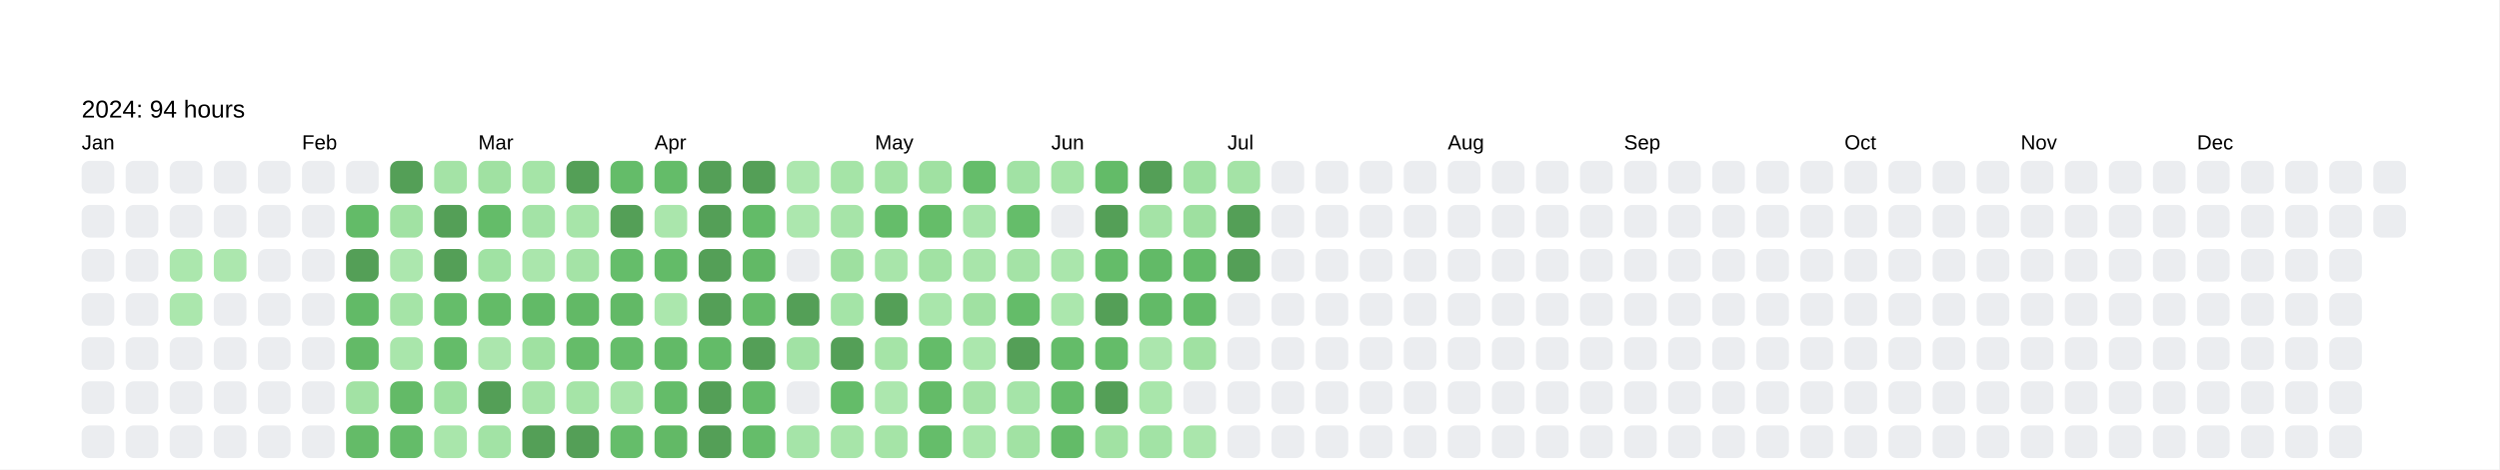
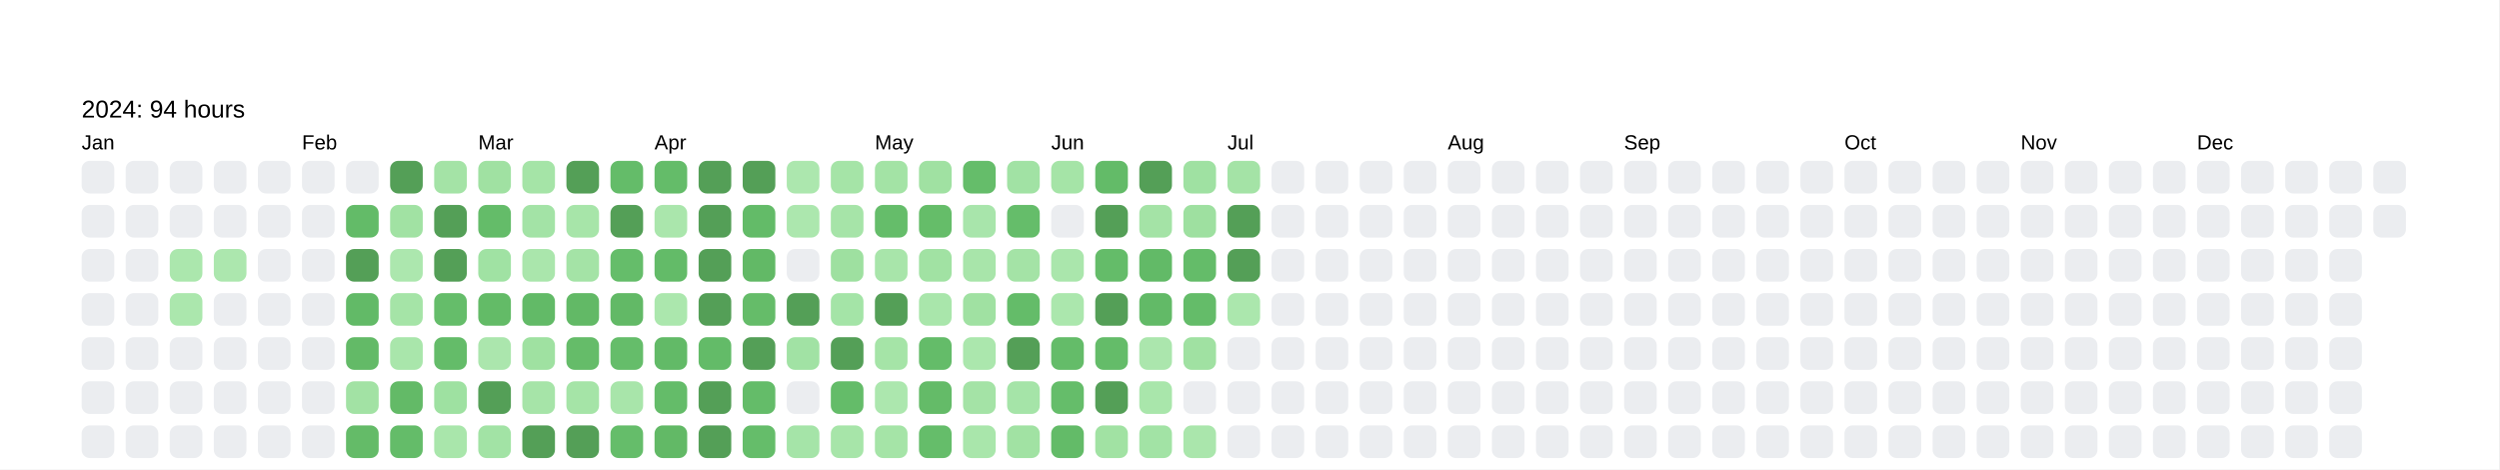
<svg xmlns="http://www.w3.org/2000/svg" baseProfile="full" height="57.5mm" version="1.1" viewBox="0,0,306.2,57.5" width="306.2mm">
  <defs />
  <rect fill="#FFFFFF" height="57.5" width="306.2" x="0" y="0" />
  <text fill="#000000" style="font-size:6px; font-family:Arial; font-weight:bold;" x="10" y="10" />
  <text fill="#000000" style="font-size:3px; font-family:Arial;" x="10" y="14.4">2024: 94 hours</text>
  <text fill="#000000" style="font-size:2.5px; font-family:Arial" x="10" y="18.3">Jan</text>
  <rect fill="#EBEDF0" height="4" rx="1" ry="1" width="4" x="10" y="19.7" />
  <rect fill="#EBEDF0" height="4" rx="1" ry="1" width="4" x="10" y="25.1" />
  <rect fill="#EBEDF0" height="4" rx="1" ry="1" width="4" x="10" y="30.5" />
  <rect fill="#EBEDF0" height="4" rx="1" ry="1" width="4" x="10" y="35.9" />
  <rect fill="#EBEDF0" height="4" rx="1" ry="1" width="4" x="10" y="41.3" />
  <rect fill="#EBEDF0" height="4" rx="1" ry="1" width="4" x="10" y="46.7" />
  <rect fill="#EBEDF0" height="4" rx="1" ry="1" width="4" x="10" y="52.1" />
  <rect fill="#EBEDF0" height="4" rx="1" ry="1" width="4" x="15.4" y="19.7" />
  <rect fill="#EBEDF0" height="4" rx="1" ry="1" width="4" x="15.4" y="25.1" />
  <rect fill="#EBEDF0" height="4" rx="1" ry="1" width="4" x="15.4" y="30.5" />
  <rect fill="#EBEDF0" height="4" rx="1" ry="1" width="4" x="15.4" y="35.9" />
  <rect fill="#EBEDF0" height="4" rx="1" ry="1" width="4" x="15.4" y="41.3" />
  <rect fill="#EBEDF0" height="4" rx="1" ry="1" width="4" x="15.4" y="46.7" />
  <rect fill="#EBEDF0" height="4" rx="1" ry="1" width="4" x="15.4" y="52.1" />
  <rect fill="#EBEDF0" height="4" rx="1" ry="1" width="4" x="20.8" y="19.7" />
  <rect fill="#EBEDF0" height="4" rx="1" ry="1" width="4" x="20.8" y="25.1" />
  <rect fill="#abe7ad" height="4" rx="1" ry="1" width="4" x="20.8" y="30.5" />
  <rect fill="#abe7ad" height="4" rx="1" ry="1" width="4" x="20.8" y="35.9" />
  <rect fill="#EBEDF0" height="4" rx="1" ry="1" width="4" x="20.8" y="41.3" />
  <rect fill="#EBEDF0" height="4" rx="1" ry="1" width="4" x="20.8" y="46.7" />
  <rect fill="#EBEDF0" height="4" rx="1" ry="1" width="4" x="20.8" y="52.1" />
  <rect fill="#EBEDF0" height="4" rx="1" ry="1" width="4" x="26.2" y="19.7" />
  <rect fill="#EBEDF0" height="4" rx="1" ry="1" width="4" x="26.2" y="25.1" />
  <rect fill="#ace7ae" height="4" rx="1" ry="1" width="4" x="26.2" y="30.5" />
  <rect fill="#EBEDF0" height="4" rx="1" ry="1" width="4" x="26.2" y="35.9" />
  <rect fill="#EBEDF0" height="4" rx="1" ry="1" width="4" x="26.2" y="41.3" />
  <rect fill="#EBEDF0" height="4" rx="1" ry="1" width="4" x="26.2" y="46.7" />
  <rect fill="#EBEDF0" height="4" rx="1" ry="1" width="4" x="26.2" y="52.1" />
  <rect fill="#EBEDF0" height="4" rx="1" ry="1" width="4" x="31.6" y="19.7" />
  <rect fill="#EBEDF0" height="4" rx="1" ry="1" width="4" x="31.6" y="25.1" />
  <rect fill="#EBEDF0" height="4" rx="1" ry="1" width="4" x="31.6" y="30.5" />
  <rect fill="#EBEDF0" height="4" rx="1" ry="1" width="4" x="31.6" y="35.9" />
  <rect fill="#EBEDF0" height="4" rx="1" ry="1" width="4" x="31.6" y="41.3" />
  <rect fill="#EBEDF0" height="4" rx="1" ry="1" width="4" x="31.6" y="46.7" />
  <rect fill="#EBEDF0" height="4" rx="1" ry="1" width="4" x="31.6" y="52.1" />
  <text fill="#000000" style="font-size:2.5px; font-family:Arial" x="37.0" y="18.3">Feb</text>
  <rect fill="#EBEDF0" height="4" rx="1" ry="1" width="4" x="37.0" y="19.7" />
  <rect fill="#EBEDF0" height="4" rx="1" ry="1" width="4" x="37.0" y="25.1" />
  <rect fill="#EBEDF0" height="4" rx="1" ry="1" width="4" x="37.0" y="30.5" />
  <rect fill="#EBEDF0" height="4" rx="1" ry="1" width="4" x="37.0" y="35.9" />
  <rect fill="#EBEDF0" height="4" rx="1" ry="1" width="4" x="37.0" y="41.3" />
  <rect fill="#EBEDF0" height="4" rx="1" ry="1" width="4" x="37.0" y="46.7" />
  <rect fill="#EBEDF0" height="4" rx="1" ry="1" width="4" x="37.0" y="52.1" />
  <rect fill="#EBEDF0" height="4" rx="1" ry="1" width="4" x="42.4" y="19.7" />
  <rect fill="#63bb68" height="4" rx="1" ry="1" width="4" x="42.4" y="25.1" />
  <rect fill="#549F57" height="4" rx="1" ry="1" width="4" x="42.4" y="30.5" />
  <rect fill="#62ba67" height="4" rx="1" ry="1" width="4" x="42.4" y="35.9" />
  <rect fill="#63ba67" height="4" rx="1" ry="1" width="4" x="42.4" y="41.3" />
  <rect fill="#a2e2a4" height="4" rx="1" ry="1" width="4" x="42.4" y="46.7" />
  <rect fill="#64bb68" height="4" rx="1" ry="1" width="4" x="42.4" y="52.1" />
  <rect fill="#549F57" height="4" rx="1" ry="1" width="4" x="47.8" y="19.7" />
  <rect fill="#a1e2a3" height="4" rx="1" ry="1" width="4" x="47.8" y="25.1" />
  <rect fill="#ace7ae" height="4" rx="1" ry="1" width="4" x="47.8" y="30.5" />
  <rect fill="#a5e4a7" height="4" rx="1" ry="1" width="4" x="47.8" y="35.9" />
  <rect fill="#a9e6ab" height="4" rx="1" ry="1" width="4" x="47.8" y="41.3" />
  <rect fill="#63ba67" height="4" rx="1" ry="1" width="4" x="47.8" y="46.7" />
  <rect fill="#64bc69" height="4" rx="1" ry="1" width="4" x="47.8" y="52.1" />
  <rect fill="#a4e3a6" height="4" rx="1" ry="1" width="4" x="53.2" y="19.7" />
  <rect fill="#549F57" height="4" rx="1" ry="1" width="4" x="53.2" y="25.1" />
  <rect fill="#549F57" height="4" rx="1" ry="1" width="4" x="53.2" y="30.5" />
  <rect fill="#65bd6a" height="4" rx="1" ry="1" width="4" x="53.2" y="35.9" />
  <rect fill="#64bc69" height="4" rx="1" ry="1" width="4" x="53.2" y="41.3" />
  <rect fill="#9ee1a1" height="4" rx="1" ry="1" width="4" x="53.2" y="46.7" />
  <rect fill="#a9e6ab" height="4" rx="1" ry="1" width="4" x="53.2" y="52.1" />
  <text fill="#000000" style="font-size:2.5px; font-family:Arial" x="58.6" y="18.3">Mar</text>
  <rect fill="#a0e1a2" height="4" rx="1" ry="1" width="4" x="58.6" y="19.7" />
  <rect fill="#64bc69" height="4" rx="1" ry="1" width="4" x="58.6" y="25.1" />
  <rect fill="#a0e2a3" height="4" rx="1" ry="1" width="4" x="58.6" y="30.5" />
  <rect fill="#63bb67" height="4" rx="1" ry="1" width="4" x="58.6" y="35.9" />
  <rect fill="#abe6ad" height="4" rx="1" ry="1" width="4" x="58.6" y="41.3" />
  <rect fill="#549F57" height="4" rx="1" ry="1" width="4" x="58.6" y="46.7" />
  <rect fill="#a2e3a5" height="4" rx="1" ry="1" width="4" x="58.6" y="52.1" />
  <rect fill="#a5e4a7" height="4" rx="1" ry="1" width="4" x="64" y="19.7" />
  <rect fill="#a3e3a6" height="4" rx="1" ry="1" width="4" x="64" y="25.1" />
  <rect fill="#aae6ac" height="4" rx="1" ry="1" width="4" x="64" y="30.5" />
  <rect fill="#62ba67" height="4" rx="1" ry="1" width="4" x="64" y="35.9" />
  <rect fill="#9fe1a1" height="4" rx="1" ry="1" width="4" x="64" y="41.3" />
  <rect fill="#a6e4a8" height="4" rx="1" ry="1" width="4" x="64" y="46.7" />
  <rect fill="#549F57" height="4" rx="1" ry="1" width="4" x="64" y="52.1" />
  <rect fill="#549F57" height="4" rx="1" ry="1" width="4" x="69.4" y="19.7" />
  <rect fill="#a7e5a9" height="4" rx="1" ry="1" width="4" x="69.4" y="25.1" />
  <rect fill="#a4e3a6" height="4" rx="1" ry="1" width="4" x="69.4" y="30.5" />
  <rect fill="#62b966" height="4" rx="1" ry="1" width="4" x="69.4" y="35.9" />
  <rect fill="#65bc69" height="4" rx="1" ry="1" width="4" x="69.4" y="41.3" />
  <rect fill="#a5e4a7" height="4" rx="1" ry="1" width="4" x="69.4" y="46.7" />
  <rect fill="#549F57" height="4" rx="1" ry="1" width="4" x="69.4" y="52.1" />
  <rect fill="#64bc69" height="4" rx="1" ry="1" width="4" x="74.8" y="19.7" />
  <rect fill="#549F57" height="4" rx="1" ry="1" width="4" x="74.8" y="25.1" />
  <rect fill="#65bd6a" height="4" rx="1" ry="1" width="4" x="74.8" y="30.5" />
  <rect fill="#62b966" height="4" rx="1" ry="1" width="4" x="74.8" y="35.9" />
  <rect fill="#65bd6a" height="4" rx="1" ry="1" width="4" x="74.8" y="41.3" />
  <rect fill="#a8e5aa" height="4" rx="1" ry="1" width="4" x="74.8" y="46.7" />
  <rect fill="#65bd6a" height="4" rx="1" ry="1" width="4" x="74.8" y="52.1" />
  <text fill="#000000" style="font-size:2.5px; font-family:Arial" x="80.2" y="18.3">Apr</text>
  <rect fill="#64bc69" height="4" rx="1" ry="1" width="4" x="80.2" y="19.7" />
  <rect fill="#aae6ac" height="4" rx="1" ry="1" width="4" x="80.2" y="25.1" />
  <rect fill="#63bb68" height="4" rx="1" ry="1" width="4" x="80.2" y="30.5" />
  <rect fill="#abe7ad" height="4" rx="1" ry="1" width="4" x="80.2" y="35.9" />
  <rect fill="#62ba67" height="4" rx="1" ry="1" width="4" x="80.2" y="41.3" />
  <rect fill="#64bc69" height="4" rx="1" ry="1" width="4" x="80.2" y="46.7" />
  <rect fill="#62b966" height="4" rx="1" ry="1" width="4" x="80.2" y="52.1" />
  <rect fill="#549F57" height="4" rx="1" ry="1" width="4" x="85.6" y="19.7" />
  <rect fill="#549F57" height="4" rx="1" ry="1" width="4" x="85.6" y="25.1" />
  <rect fill="#549F57" height="4" rx="1" ry="1" width="4" x="85.6" y="30.5" />
  <rect fill="#549F57" height="4" rx="1" ry="1" width="4" x="85.6" y="35.9" />
  <rect fill="#63bb68" height="4" rx="1" ry="1" width="4" x="85.6" y="41.3" />
  <rect fill="#549F57" height="4" rx="1" ry="1" width="4" x="85.6" y="46.7" />
  <rect fill="#549F57" height="4" rx="1" ry="1" width="4" x="85.6" y="52.1" />
  <rect fill="#549F57" height="4" rx="1" ry="1" width="4" x="91" y="19.7" />
  <rect fill="#63bb68" height="4" rx="1" ry="1" width="4" x="91" y="25.1" />
  <rect fill="#62b966" height="4" rx="1" ry="1" width="4" x="91" y="30.5" />
  <rect fill="#65bc69" height="4" rx="1" ry="1" width="4" x="91" y="35.9" />
  <rect fill="#549F57" height="4" rx="1" ry="1" width="4" x="91" y="41.3" />
  <rect fill="#64bc69" height="4" rx="1" ry="1" width="4" x="91" y="46.7" />
  <rect fill="#65bd6a" height="4" rx="1" ry="1" width="4" x="91" y="52.1" />
  <rect fill="#ace7ae" height="4" rx="1" ry="1" width="4" x="96.4" y="19.7" />
  <rect fill="#ace7ae" height="4" rx="1" ry="1" width="4" x="96.4" y="25.1" />
  <rect fill="#EBEDF0" height="4" rx="1" ry="1" width="4" x="96.4" y="30.5" />
  <rect fill="#549F57" height="4" rx="1" ry="1" width="4" x="96.4" y="35.9" />
  <rect fill="#a1e2a4" height="4" rx="1" ry="1" width="4" x="96.4" y="41.3" />
  <rect fill="#EBEDF0" height="4" rx="1" ry="1" width="4" x="96.4" y="46.7" />
  <rect fill="#a5e4a8" height="4" rx="1" ry="1" width="4" x="96.4" y="52.1" />
  <rect fill="#a5e4a7" height="4" rx="1" ry="1" width="4" x="101.8" y="19.7" />
  <rect fill="#a6e4a8" height="4" rx="1" ry="1" width="4" x="101.8" y="25.1" />
  <rect fill="#9ee0a0" height="4" rx="1" ry="1" width="4" x="101.8" y="30.5" />
  <rect fill="#a4e4a7" height="4" rx="1" ry="1" width="4" x="101.8" y="35.9" />
  <rect fill="#549F57" height="4" rx="1" ry="1" width="4" x="101.8" y="41.3" />
  <rect fill="#64bc69" height="4" rx="1" ry="1" width="4" x="101.8" y="46.7" />
  <rect fill="#a7e5a9" height="4" rx="1" ry="1" width="4" x="101.8" y="52.1" />
  <text fill="#000000" style="font-size:2.5px; font-family:Arial" x="107.2" y="18.3">May</text>
  <rect fill="#a3e3a5" height="4" rx="1" ry="1" width="4" x="107.2" y="19.7" />
  <rect fill="#65bd6a" height="4" rx="1" ry="1" width="4" x="107.2" y="25.1" />
  <rect fill="#a8e5aa" height="4" rx="1" ry="1" width="4" x="107.2" y="30.5" />
  <rect fill="#549F57" height="4" rx="1" ry="1" width="4" x="107.2" y="35.9" />
  <rect fill="#a5e4a7" height="4" rx="1" ry="1" width="4" x="107.2" y="41.3" />
  <rect fill="#ace7ae" height="4" rx="1" ry="1" width="4" x="107.2" y="46.7" />
  <rect fill="#a5e4a7" height="4" rx="1" ry="1" width="4" x="107.2" y="52.1" />
  <rect fill="#a0e1a2" height="4" rx="1" ry="1" width="4" x="112.6" y="19.7" />
  <rect fill="#65bd69" height="4" rx="1" ry="1" width="4" x="112.6" y="25.1" />
  <rect fill="#a1e2a3" height="4" rx="1" ry="1" width="4" x="112.6" y="30.5" />
  <rect fill="#a9e6ab" height="4" rx="1" ry="1" width="4" x="112.6" y="35.9" />
  <rect fill="#64bc69" height="4" rx="1" ry="1" width="4" x="112.6" y="41.3" />
  <rect fill="#64bb68" height="4" rx="1" ry="1" width="4" x="112.6" y="46.7" />
  <rect fill="#65bd6a" height="4" rx="1" ry="1" width="4" x="112.6" y="52.1" />
  <rect fill="#65bd6a" height="4" rx="1" ry="1" width="4" x="118" y="19.7" />
  <rect fill="#a8e5ab" height="4" rx="1" ry="1" width="4" x="118" y="25.1" />
  <rect fill="#a8e5aa" height="4" rx="1" ry="1" width="4" x="118" y="30.5" />
  <rect fill="#a0e1a2" height="4" rx="1" ry="1" width="4" x="118" y="35.9" />
  <rect fill="#abe7ad" height="4" rx="1" ry="1" width="4" x="118" y="41.3" />
  <rect fill="#a4e3a6" height="4" rx="1" ry="1" width="4" x="118" y="46.7" />
  <rect fill="#a9e6ab" height="4" rx="1" ry="1" width="4" x="118" y="52.1" />
  <rect fill="#a1e2a4" height="4" rx="1" ry="1" width="4" x="123.4" y="19.7" />
  <rect fill="#65bd6a" height="4" rx="1" ry="1" width="4" x="123.4" y="25.1" />
  <rect fill="#a4e3a6" height="4" rx="1" ry="1" width="4" x="123.4" y="30.5" />
  <rect fill="#64bc69" height="4" rx="1" ry="1" width="4" x="123.4" y="35.9" />
  <rect fill="#549F57" height="4" rx="1" ry="1" width="4" x="123.4" y="41.3" />
  <rect fill="#a5e4a8" height="4" rx="1" ry="1" width="4" x="123.4" y="46.7" />
  <rect fill="#a1e2a3" height="4" rx="1" ry="1" width="4" x="123.4" y="52.1" />
  <text fill="#000000" style="font-size:2.5px; font-family:Arial" x="128.8" y="18.3">Jun</text>
  <rect fill="#a5e4a7" height="4" rx="1" ry="1" width="4" x="128.8" y="19.7" />
  <rect fill="#EBEDF0" height="4" rx="1" ry="1" width="4" x="128.8" y="25.1" />
  <rect fill="#aae6ac" height="4" rx="1" ry="1" width="4" x="128.8" y="30.5" />
  <rect fill="#abe7ad" height="4" rx="1" ry="1" width="4" x="128.8" y="35.9" />
  <rect fill="#64bc69" height="4" rx="1" ry="1" width="4" x="128.8" y="41.3" />
  <rect fill="#65bd6a" height="4" rx="1" ry="1" width="4" x="128.8" y="46.7" />
  <rect fill="#63bb68" height="4" rx="1" ry="1" width="4" x="128.8" y="52.1" />
  <rect fill="#63bb68" height="4" rx="1" ry="1" width="4" x="134.2" y="19.7" />
  <rect fill="#549F57" height="4" rx="1" ry="1" width="4" x="134.2" y="25.1" />
  <rect fill="#64bc69" height="4" rx="1" ry="1" width="4" x="134.2" y="30.5" />
  <rect fill="#549F57" height="4" rx="1" ry="1" width="4" x="134.2" y="35.9" />
  <rect fill="#64bc69" height="4" rx="1" ry="1" width="4" x="134.2" y="41.3" />
  <rect fill="#549F57" height="4" rx="1" ry="1" width="4" x="134.2" y="46.7" />
  <rect fill="#a1e2a3" height="4" rx="1" ry="1" width="4" x="134.2" y="52.1" />
  <rect fill="#549F57" height="4" rx="1" ry="1" width="4" x="139.6" y="19.7" />
  <rect fill="#a4e3a6" height="4" rx="1" ry="1" width="4" x="139.6" y="25.1" />
  <rect fill="#62ba67" height="4" rx="1" ry="1" width="4" x="139.6" y="30.5" />
  <rect fill="#62ba67" height="4" rx="1" ry="1" width="4" x="139.6" y="35.9" />
  <rect fill="#abe6ad" height="4" rx="1" ry="1" width="4" x="139.6" y="41.3" />
  <rect fill="#a9e6ab" height="4" rx="1" ry="1" width="4" x="139.6" y="46.7" />
  <rect fill="#a2e3a5" height="4" rx="1" ry="1" width="4" x="139.6" y="52.1" />
  <rect fill="#9fe1a2" height="4" rx="1" ry="1" width="4" x="145" y="19.7" />
  <rect fill="#9ee0a0" height="4" rx="1" ry="1" width="4" x="145" y="25.1" />
  <rect fill="#64bc69" height="4" rx="1" ry="1" width="4" x="145" y="30.5" />
  <rect fill="#64bc69" height="4" rx="1" ry="1" width="4" x="145" y="35.9" />
  <rect fill="#a0e1a2" height="4" rx="1" ry="1" width="4" x="145" y="41.3" />
  <rect fill="#EBEDF0" height="4" rx="1" ry="1" width="4" x="145" y="46.7" />
  <rect fill="#aae6ac" height="4" rx="1" ry="1" width="4" x="145" y="52.1" />
  <text fill="#000000" style="font-size:2.5px; font-family:Arial" x="150.4" y="18.3">Jul</text>
  <rect fill="#a4e3a6" height="4" rx="1" ry="1" width="4" x="150.4" y="19.7" />
  <rect fill="#549F57" height="4" rx="1" ry="1" width="4" x="150.4" y="25.1" />
  <rect fill="#549F57" height="4" rx="1" ry="1" width="4" x="150.4" y="30.5" />
-   <rect fill="#EBEDF0" height="4" rx="1" ry="1" width="4" x="150.4" y="35.9" />
+   <rect fill="#abe7ad" height="4" rx="1" ry="1" width="4" x="150.4" y="35.9" />
  <rect fill="#EBEDF0" height="4" rx="1" ry="1" width="4" x="150.4" y="41.3" />
  <rect fill="#EBEDF0" height="4" rx="1" ry="1" width="4" x="150.4" y="46.7" />
  <rect fill="#EBEDF0" height="4" rx="1" ry="1" width="4" x="150.4" y="52.1" />
  <rect fill="#EBEDF0" height="4" rx="1" ry="1" width="4" x="155.8" y="19.7" />
  <rect fill="#EBEDF0" height="4" rx="1" ry="1" width="4" x="155.8" y="25.1" />
  <rect fill="#EBEDF0" height="4" rx="1" ry="1" width="4" x="155.8" y="30.5" />
  <rect fill="#EBEDF0" height="4" rx="1" ry="1" width="4" x="155.8" y="35.9" />
  <rect fill="#EBEDF0" height="4" rx="1" ry="1" width="4" x="155.8" y="41.3" />
  <rect fill="#EBEDF0" height="4" rx="1" ry="1" width="4" x="155.8" y="46.7" />
  <rect fill="#EBEDF0" height="4" rx="1" ry="1" width="4" x="155.8" y="52.1" />
  <rect fill="#EBEDF0" height="4" rx="1" ry="1" width="4" x="161.2" y="19.7" />
  <rect fill="#EBEDF0" height="4" rx="1" ry="1" width="4" x="161.2" y="25.1" />
  <rect fill="#EBEDF0" height="4" rx="1" ry="1" width="4" x="161.2" y="30.5" />
  <rect fill="#EBEDF0" height="4" rx="1" ry="1" width="4" x="161.2" y="35.9" />
  <rect fill="#EBEDF0" height="4" rx="1" ry="1" width="4" x="161.2" y="41.3" />
  <rect fill="#EBEDF0" height="4" rx="1" ry="1" width="4" x="161.2" y="46.7" />
  <rect fill="#EBEDF0" height="4" rx="1" ry="1" width="4" x="161.2" y="52.1" />
  <rect fill="#EBEDF0" height="4" rx="1" ry="1" width="4" x="166.6" y="19.7" />
  <rect fill="#EBEDF0" height="4" rx="1" ry="1" width="4" x="166.6" y="25.1" />
  <rect fill="#EBEDF0" height="4" rx="1" ry="1" width="4" x="166.6" y="30.5" />
  <rect fill="#EBEDF0" height="4" rx="1" ry="1" width="4" x="166.6" y="35.9" />
  <rect fill="#EBEDF0" height="4" rx="1" ry="1" width="4" x="166.6" y="41.3" />
  <rect fill="#EBEDF0" height="4" rx="1" ry="1" width="4" x="166.6" y="46.7" />
  <rect fill="#EBEDF0" height="4" rx="1" ry="1" width="4" x="166.6" y="52.1" />
  <rect fill="#EBEDF0" height="4" rx="1" ry="1" width="4" x="172" y="19.7" />
  <rect fill="#EBEDF0" height="4" rx="1" ry="1" width="4" x="172" y="25.1" />
  <rect fill="#EBEDF0" height="4" rx="1" ry="1" width="4" x="172" y="30.5" />
  <rect fill="#EBEDF0" height="4" rx="1" ry="1" width="4" x="172" y="35.9" />
  <rect fill="#EBEDF0" height="4" rx="1" ry="1" width="4" x="172" y="41.3" />
  <rect fill="#EBEDF0" height="4" rx="1" ry="1" width="4" x="172" y="46.7" />
  <rect fill="#EBEDF0" height="4" rx="1" ry="1" width="4" x="172" y="52.1" />
  <text fill="#000000" style="font-size:2.5px; font-family:Arial" x="177.4" y="18.3">Aug</text>
  <rect fill="#EBEDF0" height="4" rx="1" ry="1" width="4" x="177.4" y="19.7" />
  <rect fill="#EBEDF0" height="4" rx="1" ry="1" width="4" x="177.4" y="25.1" />
  <rect fill="#EBEDF0" height="4" rx="1" ry="1" width="4" x="177.4" y="30.5" />
  <rect fill="#EBEDF0" height="4" rx="1" ry="1" width="4" x="177.4" y="35.9" />
  <rect fill="#EBEDF0" height="4" rx="1" ry="1" width="4" x="177.4" y="41.3" />
  <rect fill="#EBEDF0" height="4" rx="1" ry="1" width="4" x="177.4" y="46.7" />
  <rect fill="#EBEDF0" height="4" rx="1" ry="1" width="4" x="177.4" y="52.1" />
  <rect fill="#EBEDF0" height="4" rx="1" ry="1" width="4" x="182.8" y="19.7" />
  <rect fill="#EBEDF0" height="4" rx="1" ry="1" width="4" x="182.8" y="25.1" />
  <rect fill="#EBEDF0" height="4" rx="1" ry="1" width="4" x="182.8" y="30.5" />
  <rect fill="#EBEDF0" height="4" rx="1" ry="1" width="4" x="182.8" y="35.9" />
  <rect fill="#EBEDF0" height="4" rx="1" ry="1" width="4" x="182.8" y="41.3" />
  <rect fill="#EBEDF0" height="4" rx="1" ry="1" width="4" x="182.8" y="46.7" />
  <rect fill="#EBEDF0" height="4" rx="1" ry="1" width="4" x="182.8" y="52.1" />
  <rect fill="#EBEDF0" height="4" rx="1" ry="1" width="4" x="188.2" y="19.7" />
  <rect fill="#EBEDF0" height="4" rx="1" ry="1" width="4" x="188.2" y="25.1" />
  <rect fill="#EBEDF0" height="4" rx="1" ry="1" width="4" x="188.2" y="30.5" />
  <rect fill="#EBEDF0" height="4" rx="1" ry="1" width="4" x="188.2" y="35.9" />
  <rect fill="#EBEDF0" height="4" rx="1" ry="1" width="4" x="188.2" y="41.3" />
  <rect fill="#EBEDF0" height="4" rx="1" ry="1" width="4" x="188.2" y="46.7" />
  <rect fill="#EBEDF0" height="4" rx="1" ry="1" width="4" x="188.2" y="52.1" />
  <rect fill="#EBEDF0" height="4" rx="1" ry="1" width="4" x="193.6" y="19.7" />
  <rect fill="#EBEDF0" height="4" rx="1" ry="1" width="4" x="193.6" y="25.1" />
  <rect fill="#EBEDF0" height="4" rx="1" ry="1" width="4" x="193.6" y="30.5" />
  <rect fill="#EBEDF0" height="4" rx="1" ry="1" width="4" x="193.6" y="35.9" />
  <rect fill="#EBEDF0" height="4" rx="1" ry="1" width="4" x="193.6" y="41.3" />
  <rect fill="#EBEDF0" height="4" rx="1" ry="1" width="4" x="193.6" y="46.7" />
  <rect fill="#EBEDF0" height="4" rx="1" ry="1" width="4" x="193.6" y="52.1" />
  <text fill="#000000" style="font-size:2.5px; font-family:Arial" x="199" y="18.3">Sep</text>
  <rect fill="#EBEDF0" height="4" rx="1" ry="1" width="4" x="199" y="19.7" />
  <rect fill="#EBEDF0" height="4" rx="1" ry="1" width="4" x="199" y="25.1" />
  <rect fill="#EBEDF0" height="4" rx="1" ry="1" width="4" x="199" y="30.5" />
  <rect fill="#EBEDF0" height="4" rx="1" ry="1" width="4" x="199" y="35.9" />
  <rect fill="#EBEDF0" height="4" rx="1" ry="1" width="4" x="199" y="41.3" />
  <rect fill="#EBEDF0" height="4" rx="1" ry="1" width="4" x="199" y="46.7" />
  <rect fill="#EBEDF0" height="4" rx="1" ry="1" width="4" x="199" y="52.1" />
  <rect fill="#EBEDF0" height="4" rx="1" ry="1" width="4" x="204.4" y="19.7" />
  <rect fill="#EBEDF0" height="4" rx="1" ry="1" width="4" x="204.4" y="25.1" />
  <rect fill="#EBEDF0" height="4" rx="1" ry="1" width="4" x="204.4" y="30.5" />
  <rect fill="#EBEDF0" height="4" rx="1" ry="1" width="4" x="204.4" y="35.9" />
  <rect fill="#EBEDF0" height="4" rx="1" ry="1" width="4" x="204.4" y="41.3" />
  <rect fill="#EBEDF0" height="4" rx="1" ry="1" width="4" x="204.4" y="46.7" />
  <rect fill="#EBEDF0" height="4" rx="1" ry="1" width="4" x="204.4" y="52.1" />
  <rect fill="#EBEDF0" height="4" rx="1" ry="1" width="4" x="209.8" y="19.7" />
  <rect fill="#EBEDF0" height="4" rx="1" ry="1" width="4" x="209.8" y="25.1" />
  <rect fill="#EBEDF0" height="4" rx="1" ry="1" width="4" x="209.8" y="30.5" />
  <rect fill="#EBEDF0" height="4" rx="1" ry="1" width="4" x="209.8" y="35.9" />
  <rect fill="#EBEDF0" height="4" rx="1" ry="1" width="4" x="209.8" y="41.3" />
  <rect fill="#EBEDF0" height="4" rx="1" ry="1" width="4" x="209.8" y="46.7" />
  <rect fill="#EBEDF0" height="4" rx="1" ry="1" width="4" x="209.8" y="52.1" />
  <rect fill="#EBEDF0" height="4" rx="1" ry="1" width="4" x="215.2" y="19.7" />
  <rect fill="#EBEDF0" height="4" rx="1" ry="1" width="4" x="215.2" y="25.1" />
  <rect fill="#EBEDF0" height="4" rx="1" ry="1" width="4" x="215.2" y="30.5" />
  <rect fill="#EBEDF0" height="4" rx="1" ry="1" width="4" x="215.2" y="35.9" />
  <rect fill="#EBEDF0" height="4" rx="1" ry="1" width="4" x="215.2" y="41.3" />
  <rect fill="#EBEDF0" height="4" rx="1" ry="1" width="4" x="215.2" y="46.7" />
  <rect fill="#EBEDF0" height="4" rx="1" ry="1" width="4" x="215.2" y="52.1" />
  <rect fill="#EBEDF0" height="4" rx="1" ry="1" width="4" x="220.6" y="19.7" />
  <rect fill="#EBEDF0" height="4" rx="1" ry="1" width="4" x="220.6" y="25.1" />
  <rect fill="#EBEDF0" height="4" rx="1" ry="1" width="4" x="220.6" y="30.5" />
  <rect fill="#EBEDF0" height="4" rx="1" ry="1" width="4" x="220.6" y="35.9" />
  <rect fill="#EBEDF0" height="4" rx="1" ry="1" width="4" x="220.6" y="41.3" />
  <rect fill="#EBEDF0" height="4" rx="1" ry="1" width="4" x="220.6" y="46.7" />
  <rect fill="#EBEDF0" height="4" rx="1" ry="1" width="4" x="220.6" y="52.1" />
  <text fill="#000000" style="font-size:2.5px; font-family:Arial" x="226" y="18.3">Oct</text>
  <rect fill="#EBEDF0" height="4" rx="1" ry="1" width="4" x="226" y="19.7" />
  <rect fill="#EBEDF0" height="4" rx="1" ry="1" width="4" x="226" y="25.1" />
  <rect fill="#EBEDF0" height="4" rx="1" ry="1" width="4" x="226" y="30.5" />
  <rect fill="#EBEDF0" height="4" rx="1" ry="1" width="4" x="226" y="35.9" />
  <rect fill="#EBEDF0" height="4" rx="1" ry="1" width="4" x="226" y="41.3" />
  <rect fill="#EBEDF0" height="4" rx="1" ry="1" width="4" x="226" y="46.7" />
  <rect fill="#EBEDF0" height="4" rx="1" ry="1" width="4" x="226" y="52.1" />
  <rect fill="#EBEDF0" height="4" rx="1" ry="1" width="4" x="231.4" y="19.7" />
  <rect fill="#EBEDF0" height="4" rx="1" ry="1" width="4" x="231.4" y="25.1" />
  <rect fill="#EBEDF0" height="4" rx="1" ry="1" width="4" x="231.4" y="30.5" />
  <rect fill="#EBEDF0" height="4" rx="1" ry="1" width="4" x="231.4" y="35.9" />
  <rect fill="#EBEDF0" height="4" rx="1" ry="1" width="4" x="231.4" y="41.3" />
  <rect fill="#EBEDF0" height="4" rx="1" ry="1" width="4" x="231.4" y="46.7" />
  <rect fill="#EBEDF0" height="4" rx="1" ry="1" width="4" x="231.4" y="52.1" />
  <rect fill="#EBEDF0" height="4" rx="1" ry="1" width="4" x="236.8" y="19.7" />
  <rect fill="#EBEDF0" height="4" rx="1" ry="1" width="4" x="236.8" y="25.1" />
  <rect fill="#EBEDF0" height="4" rx="1" ry="1" width="4" x="236.8" y="30.5" />
  <rect fill="#EBEDF0" height="4" rx="1" ry="1" width="4" x="236.8" y="35.9" />
  <rect fill="#EBEDF0" height="4" rx="1" ry="1" width="4" x="236.8" y="41.3" />
  <rect fill="#EBEDF0" height="4" rx="1" ry="1" width="4" x="236.8" y="46.7" />
  <rect fill="#EBEDF0" height="4" rx="1" ry="1" width="4" x="236.8" y="52.1" />
  <rect fill="#EBEDF0" height="4" rx="1" ry="1" width="4" x="242.2" y="19.7" />
  <rect fill="#EBEDF0" height="4" rx="1" ry="1" width="4" x="242.2" y="25.1" />
  <rect fill="#EBEDF0" height="4" rx="1" ry="1" width="4" x="242.2" y="30.5" />
  <rect fill="#EBEDF0" height="4" rx="1" ry="1" width="4" x="242.2" y="35.9" />
  <rect fill="#EBEDF0" height="4" rx="1" ry="1" width="4" x="242.2" y="41.3" />
  <rect fill="#EBEDF0" height="4" rx="1" ry="1" width="4" x="242.2" y="46.7" />
  <rect fill="#EBEDF0" height="4" rx="1" ry="1" width="4" x="242.2" y="52.1" />
  <text fill="#000000" style="font-size:2.5px; font-family:Arial" x="247.6" y="18.3">Nov</text>
  <rect fill="#EBEDF0" height="4" rx="1" ry="1" width="4" x="247.6" y="19.7" />
  <rect fill="#EBEDF0" height="4" rx="1" ry="1" width="4" x="247.6" y="25.1" />
  <rect fill="#EBEDF0" height="4" rx="1" ry="1" width="4" x="247.6" y="30.5" />
  <rect fill="#EBEDF0" height="4" rx="1" ry="1" width="4" x="247.6" y="35.9" />
  <rect fill="#EBEDF0" height="4" rx="1" ry="1" width="4" x="247.6" y="41.3" />
  <rect fill="#EBEDF0" height="4" rx="1" ry="1" width="4" x="247.6" y="46.7" />
  <rect fill="#EBEDF0" height="4" rx="1" ry="1" width="4" x="247.6" y="52.1" />
  <rect fill="#EBEDF0" height="4" rx="1" ry="1" width="4" x="253" y="19.7" />
  <rect fill="#EBEDF0" height="4" rx="1" ry="1" width="4" x="253" y="25.1" />
  <rect fill="#EBEDF0" height="4" rx="1" ry="1" width="4" x="253" y="30.5" />
  <rect fill="#EBEDF0" height="4" rx="1" ry="1" width="4" x="253" y="35.9" />
  <rect fill="#EBEDF0" height="4" rx="1" ry="1" width="4" x="253" y="41.3" />
  <rect fill="#EBEDF0" height="4" rx="1" ry="1" width="4" x="253" y="46.7" />
  <rect fill="#EBEDF0" height="4" rx="1" ry="1" width="4" x="253" y="52.1" />
  <rect fill="#EBEDF0" height="4" rx="1" ry="1" width="4" x="258.4" y="19.7" />
  <rect fill="#EBEDF0" height="4" rx="1" ry="1" width="4" x="258.4" y="25.1" />
  <rect fill="#EBEDF0" height="4" rx="1" ry="1" width="4" x="258.4" y="30.5" />
  <rect fill="#EBEDF0" height="4" rx="1" ry="1" width="4" x="258.4" y="35.9" />
  <rect fill="#EBEDF0" height="4" rx="1" ry="1" width="4" x="258.4" y="41.3" />
  <rect fill="#EBEDF0" height="4" rx="1" ry="1" width="4" x="258.4" y="46.7" />
  <rect fill="#EBEDF0" height="4" rx="1" ry="1" width="4" x="258.4" y="52.1" />
  <rect fill="#EBEDF0" height="4" rx="1" ry="1" width="4" x="263.8" y="19.7" />
  <rect fill="#EBEDF0" height="4" rx="1" ry="1" width="4" x="263.8" y="25.1" />
  <rect fill="#EBEDF0" height="4" rx="1" ry="1" width="4" x="263.8" y="30.5" />
  <rect fill="#EBEDF0" height="4" rx="1" ry="1" width="4" x="263.8" y="35.9" />
  <rect fill="#EBEDF0" height="4" rx="1" ry="1" width="4" x="263.8" y="41.3" />
  <rect fill="#EBEDF0" height="4" rx="1" ry="1" width="4" x="263.8" y="46.7" />
  <rect fill="#EBEDF0" height="4" rx="1" ry="1" width="4" x="263.8" y="52.1" />
  <text fill="#000000" style="font-size:2.5px; font-family:Arial" x="269.2" y="18.3">Dec</text>
  <rect fill="#EBEDF0" height="4" rx="1" ry="1" width="4" x="269.2" y="19.7" />
  <rect fill="#EBEDF0" height="4" rx="1" ry="1" width="4" x="269.2" y="25.1" />
  <rect fill="#EBEDF0" height="4" rx="1" ry="1" width="4" x="269.2" y="30.5" />
  <rect fill="#EBEDF0" height="4" rx="1" ry="1" width="4" x="269.2" y="35.9" />
  <rect fill="#EBEDF0" height="4" rx="1" ry="1" width="4" x="269.2" y="41.3" />
  <rect fill="#EBEDF0" height="4" rx="1" ry="1" width="4" x="269.2" y="46.7" />
  <rect fill="#EBEDF0" height="4" rx="1" ry="1" width="4" x="269.2" y="52.1" />
  <rect fill="#EBEDF0" height="4" rx="1" ry="1" width="4" x="274.6" y="19.7" />
  <rect fill="#EBEDF0" height="4" rx="1" ry="1" width="4" x="274.6" y="25.1" />
  <rect fill="#EBEDF0" height="4" rx="1" ry="1" width="4" x="274.6" y="30.5" />
  <rect fill="#EBEDF0" height="4" rx="1" ry="1" width="4" x="274.6" y="35.9" />
  <rect fill="#EBEDF0" height="4" rx="1" ry="1" width="4" x="274.6" y="41.3" />
  <rect fill="#EBEDF0" height="4" rx="1" ry="1" width="4" x="274.6" y="46.7" />
  <rect fill="#EBEDF0" height="4" rx="1" ry="1" width="4" x="274.6" y="52.1" />
  <rect fill="#EBEDF0" height="4" rx="1" ry="1" width="4" x="280" y="19.7" />
  <rect fill="#EBEDF0" height="4" rx="1" ry="1" width="4" x="280" y="25.1" />
  <rect fill="#EBEDF0" height="4" rx="1" ry="1" width="4" x="280" y="30.5" />
  <rect fill="#EBEDF0" height="4" rx="1" ry="1" width="4" x="280" y="35.9" />
  <rect fill="#EBEDF0" height="4" rx="1" ry="1" width="4" x="280" y="41.3" />
  <rect fill="#EBEDF0" height="4" rx="1" ry="1" width="4" x="280" y="46.7" />
  <rect fill="#EBEDF0" height="4" rx="1" ry="1" width="4" x="280" y="52.1" />
  <rect fill="#EBEDF0" height="4" rx="1" ry="1" width="4" x="285.4" y="19.7" />
  <rect fill="#EBEDF0" height="4" rx="1" ry="1" width="4" x="285.4" y="25.1" />
  <rect fill="#EBEDF0" height="4" rx="1" ry="1" width="4" x="285.4" y="30.5" />
  <rect fill="#EBEDF0" height="4" rx="1" ry="1" width="4" x="285.4" y="35.9" />
  <rect fill="#EBEDF0" height="4" rx="1" ry="1" width="4" x="285.4" y="41.3" />
  <rect fill="#EBEDF0" height="4" rx="1" ry="1" width="4" x="285.4" y="46.7" />
  <rect fill="#EBEDF0" height="4" rx="1" ry="1" width="4" x="285.4" y="52.1" />
  <rect fill="#EBEDF0" height="4" rx="1" ry="1" width="4" x="290.8" y="19.7" />
  <rect fill="#EBEDF0" height="4" rx="1" ry="1" width="4" x="290.8" y="25.1" />
</svg>
